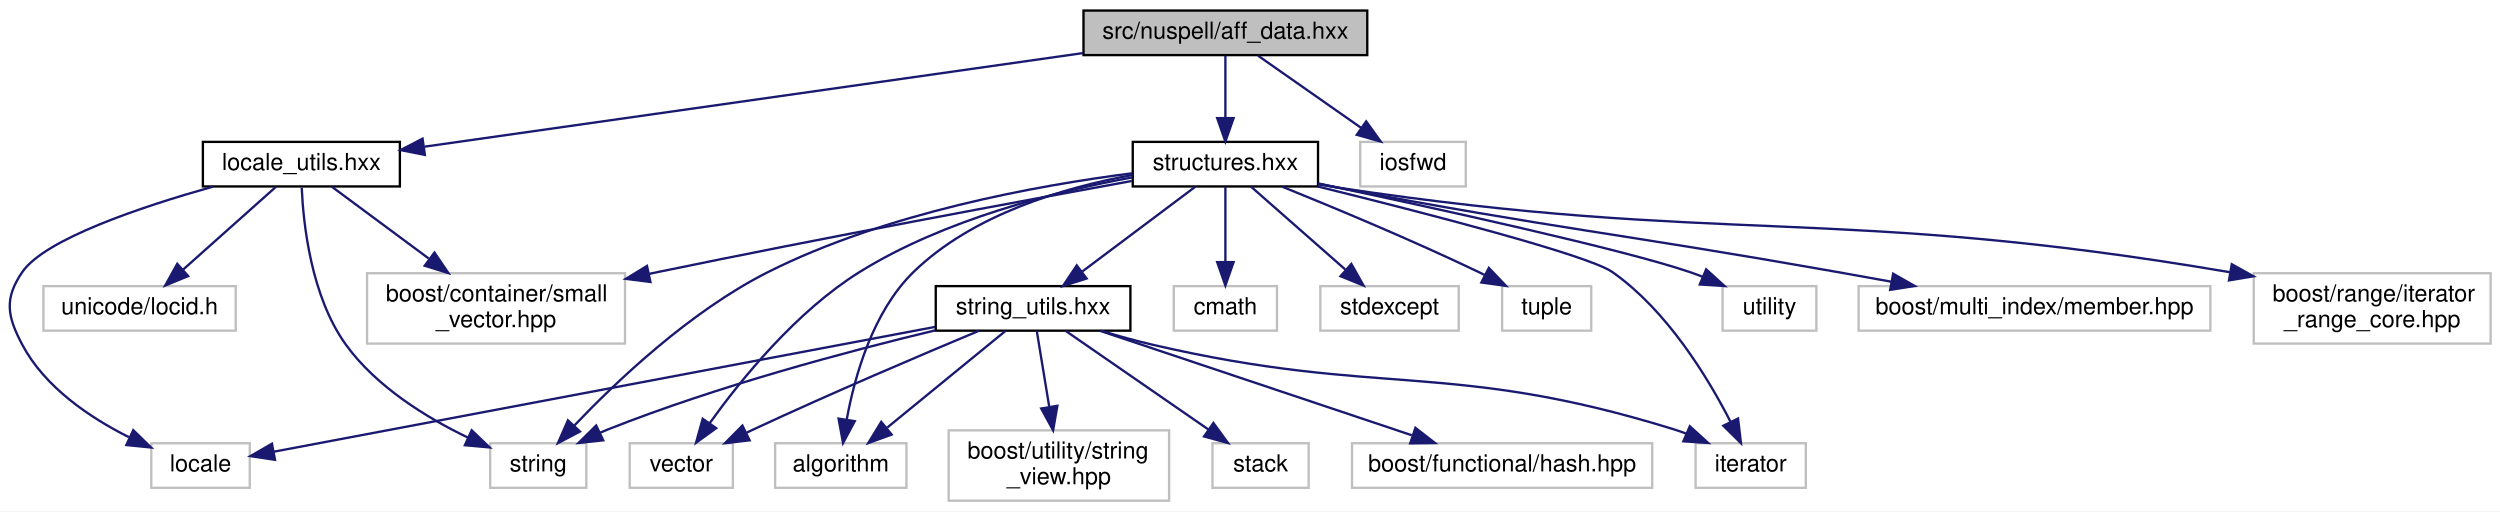
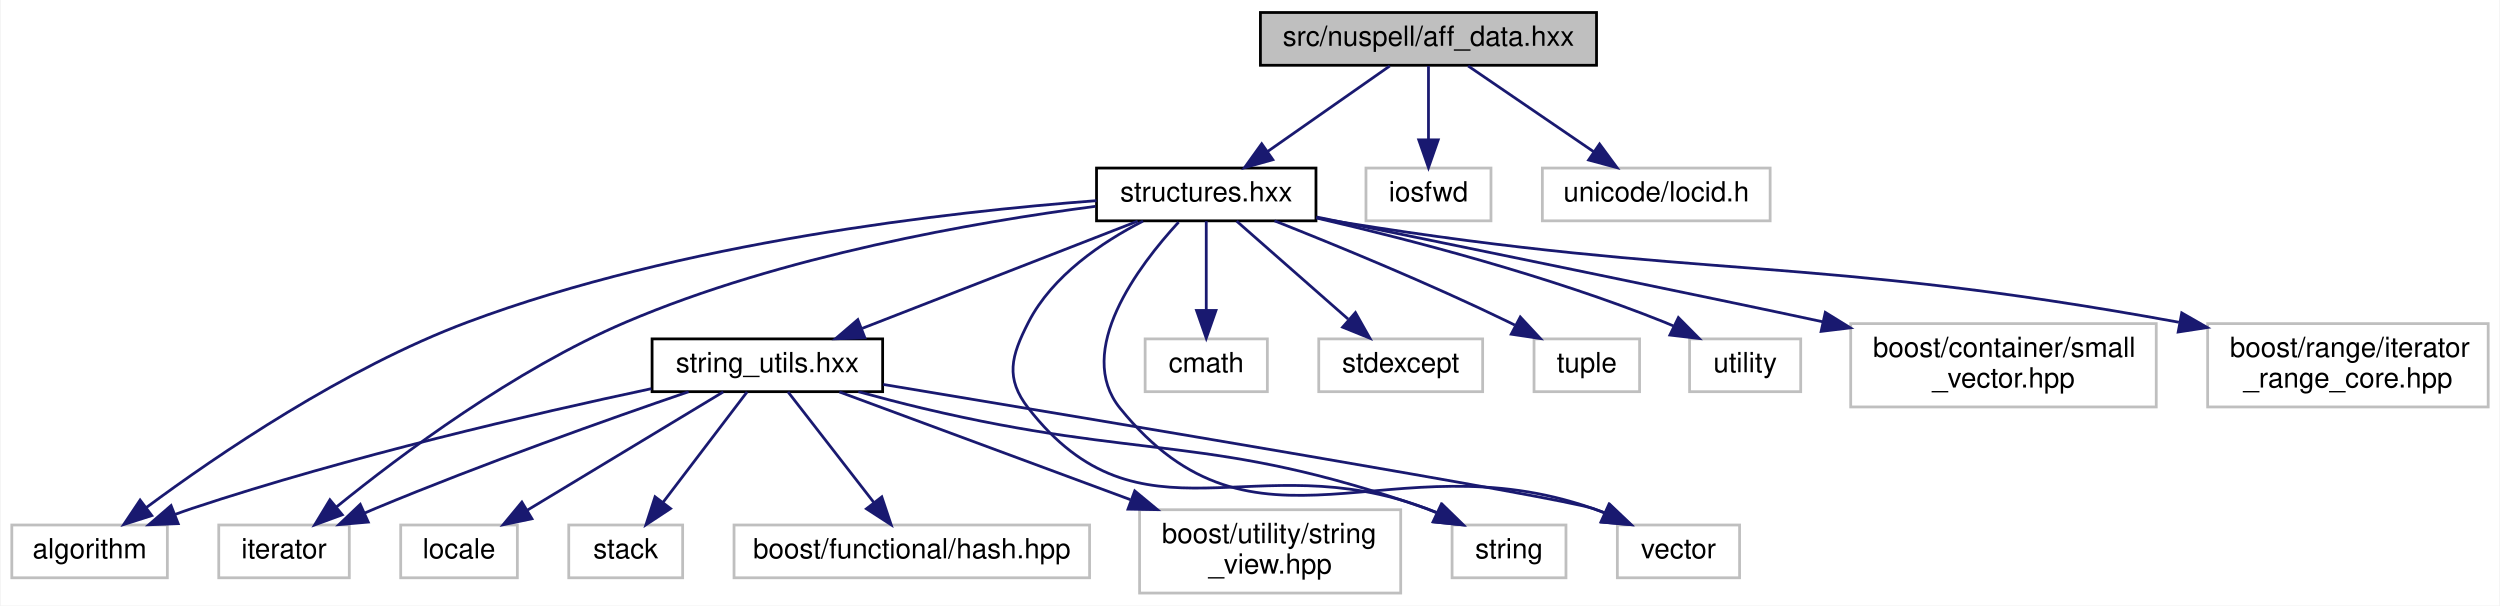
- <svg xmlns="http://www.w3.org/2000/svg" xmlns:xlink="http://www.w3.org/1999/xlink" width="1066pt" height="218pt" viewBox="0.00 0.00 1066.01 218.00">
+ <svg xmlns="http://www.w3.org/2000/svg" xmlns:xlink="http://www.w3.org/1999/xlink" width="900pt" height="218pt" viewBox="0.00 0.00 899.50 218.00">
  <g id="graph0" class="graph" transform="scale(1 1) rotate(0) translate(4 214)">
-     <polygon fill="#ffffff" stroke="transparent" points="-4,4 -4,-214 1062.009,-214 1062.009,4 -4,4" />
+     <polygon fill="#ffffff" stroke="transparent" points="-4,4 -4,-214 895.5,-214 895.5,4 -4,4" />
    <g id="node1" class="node">
-       <polygon fill="#bfbfbf" stroke="#000000" points="458.009,-190.5 458.009,-209.5 579.009,-209.5 579.009,-190.5 458.009,-190.5" />
-       <text text-anchor="middle" x="518.509" y="-197.5" font-family="Helvetica,sans-Serif" font-size="10.00" fill="#000000">src/nuspell/aff_data.hxx</text>
+       <polygon fill="#bfbfbf" stroke="#000000" points="449.5,-190.5 449.5,-209.5 570.5,-209.5 570.5,-190.5 449.5,-190.5" />
+       <text text-anchor="middle" x="510" y="-197.5" font-family="Helvetica,sans-Serif" font-size="10.00" fill="#000000">src/nuspell/aff_data.hxx</text>
    </g>
    <g id="node2" class="node">
      <g id="a_node2">
-         <a xlink:href="locale__utils_8hxx.html" target="_top" xlink:title="Encoding transformations, private header. ">
-           <polygon fill="#ffffff" stroke="#000000" points="82.509,-134.5 82.509,-153.5 166.509,-153.5 166.509,-134.5 82.509,-134.5" />
-           <text text-anchor="middle" x="124.509" y="-141.5" font-family="Helvetica,sans-Serif" font-size="10.00" fill="#000000">locale_utils.hxx</text>
+         <a xlink:href="structures_8hxx.html" target="_top" xlink:title="Data structures, private header. ">
+           <polygon fill="#ffffff" stroke="#000000" points="390.5,-134.5 390.5,-153.5 469.5,-153.5 469.5,-134.5 390.5,-134.5" />
+           <text text-anchor="middle" x="430" y="-141.5" font-family="Helvetica,sans-Serif" font-size="10.00" fill="#000000">structures.hxx</text>
        </a>
      </g>
    </g>
    <g id="edge1" class="edge">
-       <path fill="none" stroke="#191970" d="M457.81,-191.373C380.966,-180.451 249.85,-161.815 177.082,-151.472" />
-       <polygon fill="#191970" stroke="#191970" points="177.176,-147.951 166.783,-150.008 176.191,-154.881 177.176,-147.951" />
+       <path fill="none" stroke="#191970" d="M496.065,-190.245C483.905,-181.734 466.054,-169.238 451.971,-159.38" />
+       <polygon fill="#191970" stroke="#191970" points="453.975,-156.51 443.775,-153.643 449.961,-162.245 453.975,-156.51" />
    </g>
-     <g id="node7" class="node">
-       <g id="a_node7">
-         <a xlink:href="structures_8hxx.html" target="_top" xlink:title="Data structures, private header. ">
-           <polygon fill="#ffffff" stroke="#000000" points="479.009,-134.5 479.009,-153.5 558.009,-153.5 558.009,-134.5 479.009,-134.5" />
-           <text text-anchor="middle" x="518.509" y="-141.5" font-family="Helvetica,sans-Serif" font-size="10.00" fill="#000000">structures.hxx</text>
+     <g id="node18" class="node">
+       <polygon fill="#ffffff" stroke="#bfbfbf" points="487.5,-134.5 487.5,-153.5 532.5,-153.5 532.5,-134.5 487.5,-134.5" />
+       <text text-anchor="middle" x="510" y="-141.5" font-family="Helvetica,sans-Serif" font-size="10.00" fill="#000000">iosfwd</text>
+     </g>
+     <g id="edge21" class="edge">
+       <path fill="none" stroke="#191970" d="M510,-190.245C510,-182.938 510,-172.694 510,-163.705" />
+       <polygon fill="#191970" stroke="#191970" points="513.5,-163.643 510,-153.643 506.5,-163.643 513.5,-163.643" />
+     </g>
+     <g id="node19" class="node">
+       <polygon fill="#ffffff" stroke="#bfbfbf" points="551,-134.5 551,-153.5 633,-153.5 633,-134.5 551,-134.5" />
+       <text text-anchor="middle" x="592" y="-141.5" font-family="Helvetica,sans-Serif" font-size="10.00" fill="#000000">unicode/locid.h</text>
+     </g>
+     <g id="edge22" class="edge">
+       <path fill="none" stroke="#191970" d="M524.283,-190.245C536.747,-181.734 555.045,-169.238 569.479,-159.38" />
+       <polygon fill="#191970" stroke="#191970" points="571.596,-162.173 577.88,-153.643 567.649,-156.392 571.596,-162.173" />
+     </g>
+     <g id="node3" class="node">
+       <g id="a_node3">
+         <a xlink:href="string__utils_8hxx.html" target="_top" xlink:title="String algorithms, private header. ">
+           <polygon fill="#ffffff" stroke="#000000" points="230.5,-73 230.5,-92 313.5,-92 313.5,-73 230.5,-73" />
+           <text text-anchor="middle" x="272" y="-80" font-family="Helvetica,sans-Serif" font-size="10.00" fill="#000000">string_utils.hxx</text>
        </a>
      </g>
    </g>
-     <g id="edge6" class="edge">
-       <path fill="none" stroke="#191970" d="M518.509,-190.245C518.509,-182.938 518.509,-172.694 518.509,-163.705" />
-       <polygon fill="#191970" stroke="#191970" points="522.009,-163.643 518.509,-153.643 515.009,-163.643 522.009,-163.643" />
-     </g>
-     <g id="node21" class="node">
-       <polygon fill="#ffffff" stroke="#bfbfbf" points="576.009,-134.5 576.009,-153.5 621.009,-153.5 621.009,-134.5 576.009,-134.5" />
-       <text text-anchor="middle" x="598.509" y="-141.5" font-family="Helvetica,sans-Serif" font-size="10.00" fill="#000000">iosfwd</text>
-     </g>
-     <g id="edge27" class="edge">
-       <path fill="none" stroke="#191970" d="M532.444,-190.245C544.604,-181.734 562.456,-169.238 576.538,-159.38" />
-       <polygon fill="#191970" stroke="#191970" points="578.549,-162.245 584.734,-153.643 574.534,-156.51 578.549,-162.245" />
-     </g>
-     <g id="node3" class="node">
-       <polygon fill="#ffffff" stroke="#bfbfbf" points="60.509,-6 60.509,-25 102.509,-25 102.509,-6 60.509,-6" />
-       <text text-anchor="middle" x="81.509" y="-13" font-family="Helvetica,sans-Serif" font-size="10.00" fill="#000000">locale</text>
-     </g>
    <g id="edge2" class="edge">
-       <path fill="none" stroke="#191970" d="M86.872,-134.44C55.725,-125.677 15.09,-111.976 5.509,-98 -2.281,-86.636 -.946,-79.172 5.509,-67 15.122,-48.873 34.286,-35.954 50.964,-27.589" />
-       <polygon fill="#191970" stroke="#191970" points="52.822,-30.584 60.405,-23.185 49.863,-24.24 52.822,-30.584" />
+       <path fill="none" stroke="#191970" d="M405.312,-134.391C378.644,-124.01 335.972,-107.4 306.109,-95.777" />
+       <polygon fill="#191970" stroke="#191970" points="307.103,-92.408 296.514,-92.042 304.563,-98.931 307.103,-92.408" />
    </g>
    <g id="node4" class="node">
-       <polygon fill="#ffffff" stroke="#bfbfbf" points="205.009,-6 205.009,-25 246.009,-25 246.009,-6 205.009,-6" />
-       <text text-anchor="middle" x="225.509" y="-13" font-family="Helvetica,sans-Serif" font-size="10.00" fill="#000000">string</text>
+       <polygon fill="#ffffff" stroke="#bfbfbf" points="0,-6 0,-25 56,-25 56,-6 0,-6" />
+       <text text-anchor="middle" x="28" y="-13" font-family="Helvetica,sans-Serif" font-size="10.00" fill="#000000">algorithm</text>
+     </g>
+     <g id="edge11" class="edge">
+       <path fill="none" stroke="#191970" d="M390.485,-141.77C337.457,-137.757 241.028,-126.84 164,-98 119.813,-81.456 74.029,-50.247 48.462,-31.317" />
+       <polygon fill="#191970" stroke="#191970" points="50.393,-28.391 40.297,-25.178 46.186,-33.986 50.393,-28.391" />
+     </g>
+     <g id="node5" class="node">
+       <polygon fill="#ffffff" stroke="#bfbfbf" points="74.5,-6 74.5,-25 121.5,-25 121.5,-6 74.5,-6" />
+       <text text-anchor="middle" x="98" y="-13" font-family="Helvetica,sans-Serif" font-size="10.00" fill="#000000">iterator</text>
+     </g>
+     <g id="edge13" class="edge">
+       <path fill="none" stroke="#191970" d="M390.133,-139.722C347.047,-134.083 277.033,-121.937 221,-98 180.953,-80.892 140.059,-50.312 116.967,-31.573" />
+       <polygon fill="#191970" stroke="#191970" points="118.969,-28.687 109.027,-25.024 114.514,-34.087 118.969,-28.687" />
+     </g>
+     <g id="node8" class="node">
+       <polygon fill="#ffffff" stroke="#bfbfbf" points="518.5,-6 518.5,-25 559.5,-25 559.5,-6 518.5,-6" />
+       <text text-anchor="middle" x="539" y="-13" font-family="Helvetica,sans-Serif" font-size="10.00" fill="#000000">string</text>
+     </g>
+     <g id="edge15" class="edge">
+       <path fill="none" stroke="#191970" d="M407.234,-134.4C392.54,-126.857 374.616,-114.803 366,-98 359.714,-85.74 357.53,-77.867 366,-67 406.291,-15.309 447.703,-54.195 509,-31 510.234,-30.533 511.482,-30.029 512.734,-29.497" />
+       <polygon fill="#191970" stroke="#191970" points="514.62,-32.477 522.178,-25.051 511.639,-26.143 514.62,-32.477" />
+     </g>
+     <g id="node9" class="node">
+       <polygon fill="#ffffff" stroke="#bfbfbf" points="578,-6 578,-25 622,-25 622,-6 578,-6" />
+       <text text-anchor="middle" x="600" y="-13" font-family="Helvetica,sans-Serif" font-size="10.00" fill="#000000">vector</text>
+     </g>
+     <g id="edge18" class="edge">
+       <path fill="none" stroke="#191970" d="M420.061,-134.042C405.624,-118.366 382.305,-87.6 399,-67 447.626,-6.999 496.092,-56.476 569,-31 570.42,-30.504 571.859,-29.957 573.298,-29.373" />
+       <polygon fill="#191970" stroke="#191970" points="574.963,-32.462 582.634,-25.153 572.08,-26.083 574.963,-32.462" />
+     </g>
+     <g id="node12" class="node">
+       <polygon fill="#ffffff" stroke="#bfbfbf" points="408,-73 408,-92 452,-92 452,-73 408,-73" />
+       <text text-anchor="middle" x="430" y="-80" font-family="Helvetica,sans-Serif" font-size="10.00" fill="#000000">cmath</text>
+     </g>
+     <g id="edge12" class="edge">
+       <path fill="none" stroke="#191970" d="M430,-134.391C430,-125.866 430,-113.139 430,-102.424" />
+       <polygon fill="#191970" stroke="#191970" points="433.5,-102.245 430,-92.245 426.5,-102.245 433.5,-102.245" />
+     </g>
+     <g id="node13" class="node">
+       <polygon fill="#ffffff" stroke="#bfbfbf" points="470.5,-73 470.5,-92 529.5,-92 529.5,-73 470.5,-73" />
+       <text text-anchor="middle" x="500" y="-80" font-family="Helvetica,sans-Serif" font-size="10.00" fill="#000000">stdexcept</text>
+     </g>
+     <g id="edge14" class="edge">
+       <path fill="none" stroke="#191970" d="M440.938,-134.391C451.662,-124.968 468.229,-110.413 481.09,-99.114" />
+       <polygon fill="#191970" stroke="#191970" points="483.706,-101.475 488.908,-92.245 479.086,-96.216 483.706,-101.475" />
+     </g>
+     <g id="node14" class="node">
+       <polygon fill="#ffffff" stroke="#bfbfbf" points="548,-73 548,-92 586,-92 586,-73 548,-73" />
+       <text text-anchor="middle" x="567" y="-80" font-family="Helvetica,sans-Serif" font-size="10.00" fill="#000000">tuple</text>
+     </g>
+     <g id="edge16" class="edge">
+       <path fill="none" stroke="#191970" d="M454.574,-134.497C476.886,-125.666 510.552,-111.829 539,-98 539.693,-97.663 540.394,-97.317 541.098,-96.964" />
+       <polygon fill="#191970" stroke="#191970" points="543.052,-99.891 550.273,-92.138 539.794,-93.696 543.052,-99.891" />
+     </g>
+     <g id="node15" class="node">
+       <polygon fill="#ffffff" stroke="#bfbfbf" points="604,-73 604,-92 644,-92 644,-73 604,-73" />
+       <text text-anchor="middle" x="624" y="-80" font-family="Helvetica,sans-Serif" font-size="10.00" fill="#000000">utility</text>
+     </g>
+     <g id="edge17" class="edge">
+       <path fill="none" stroke="#191970" d="M469.806,-135.489C503.735,-127.628 553.459,-114.658 595,-98 596.033,-97.586 597.077,-97.144 598.125,-96.683" />
+       <polygon fill="#191970" stroke="#191970" points="599.969,-99.678 607.43,-92.156 596.907,-93.383 599.969,-99.678" />
+     </g>
+     <g id="node16" class="node">
+       <polygon fill="#ffffff" stroke="#bfbfbf" points="662,-67.5 662,-97.5 772,-97.5 772,-67.5 662,-67.5" />
+       <text text-anchor="start" x="670" y="-85.5" font-family="Helvetica,sans-Serif" font-size="10.00" fill="#000000">boost/container/small</text>
+       <text text-anchor="middle" x="717" y="-74.5" font-family="Helvetica,sans-Serif" font-size="10.00" fill="#000000">_vector.hpp</text>
+     </g>
+     <g id="edge19" class="edge">
+       <path fill="none" stroke="#191970" d="M469.753,-135.877C523.198,-124.945 615.027,-106.123 651.935,-98.159" />
+       <polygon fill="#191970" stroke="#191970" points="652.853,-101.541 661.87,-95.978 651.352,-94.703 652.853,-101.541" />
+     </g>
+     <g id="node17" class="node">
+       <polygon fill="#ffffff" stroke="#bfbfbf" points="790.5,-67.5 790.5,-97.5 891.5,-97.5 891.5,-67.5 790.5,-67.5" />
+       <text text-anchor="start" x="798.5" y="-85.5" font-family="Helvetica,sans-Serif" font-size="10.00" fill="#000000">boost/range/iterator</text>
+       <text text-anchor="middle" x="841" y="-74.5" font-family="Helvetica,sans-Serif" font-size="10.00" fill="#000000">_range_core.hpp</text>
+     </g>
+     <g id="edge20" class="edge">
+       <path fill="none" stroke="#191970" d="M469.529,-135.641C472.727,-135.054 475.914,-134.498 479,-134 609.188,-112.993 646.35,-122.468 780.14,-97.992" />
+       <polygon fill="#191970" stroke="#191970" points="781.177,-101.359 790.368,-96.089 779.897,-94.477 781.177,-101.359" />
    </g>
    <g id="edge3" class="edge">
-       <path fill="none" stroke="#191970" d="M124.65,-134.026C125.344,-118.327 128.666,-87.531 143.509,-67 156.473,-49.068 177.784,-35.961 195.43,-27.458" />
-       <polygon fill="#191970" stroke="#191970" points="197.126,-30.532 204.781,-23.207 194.229,-24.16 197.126,-30.532" />
-     </g>
-     <g id="node5" class="node">
-       <polygon fill="#ffffff" stroke="#bfbfbf" points="152.509,-67.5 152.509,-97.5 262.509,-97.5 262.509,-67.5 152.509,-67.5" />
-       <text text-anchor="start" x="160.509" y="-85.5" font-family="Helvetica,sans-Serif" font-size="10.00" fill="#000000">boost/container/small</text>
-       <text text-anchor="middle" x="207.509" y="-74.5" font-family="Helvetica,sans-Serif" font-size="10.00" fill="#000000">_vector.hpp</text>
+       <path fill="none" stroke="#191970" d="M230.23,-74.075C188.039,-65.108 121.24,-49.654 65,-31 62.905,-30.305 60.762,-29.545 58.615,-28.746" />
+       <polygon fill="#191970" stroke="#191970" points="59.897,-25.489 49.31,-25.08 57.331,-32.002 59.897,-25.489" />
    </g>
    <g id="edge4" class="edge">
-       <path fill="none" stroke="#191970" d="M137.478,-134.391C148.503,-126.222 164.735,-114.194 178.796,-103.775" />
-       <polygon fill="#191970" stroke="#191970" points="181.254,-106.31 187.205,-97.545 177.087,-100.686 181.254,-106.31" />
+       <path fill="none" stroke="#191970" d="M243.626,-72.969C214.947,-63.141 169.492,-47.032 131,-31 129.649,-30.437 128.272,-29.85 126.886,-29.246" />
+       <polygon fill="#191970" stroke="#191970" points="128.32,-26.054 117.766,-25.133 125.442,-32.435 128.32,-26.054" />
    </g>
    <g id="node6" class="node">
-       <polygon fill="#ffffff" stroke="#bfbfbf" points="14.509,-73 14.509,-92 96.509,-92 96.509,-73 14.509,-73" />
-       <text text-anchor="middle" x="55.509" y="-80" font-family="Helvetica,sans-Serif" font-size="10.00" fill="#000000">unicode/locid.h</text>
+       <polygon fill="#ffffff" stroke="#bfbfbf" points="140,-6 140,-25 182,-25 182,-6 140,-6" />
+       <text text-anchor="middle" x="161" y="-13" font-family="Helvetica,sans-Serif" font-size="10.00" fill="#000000">locale</text>
    </g>
    <g id="edge5" class="edge">
-       <path fill="none" stroke="#191970" d="M113.728,-134.391C103.156,-124.968 86.826,-110.413 74.149,-99.114" />
-       <polygon fill="#191970" stroke="#191970" points="76.236,-96.286 66.442,-92.245 71.579,-101.511 76.236,-96.286" />
+       <path fill="none" stroke="#191970" d="M256.096,-72.9C237.633,-61.756 206.97,-43.248 185.467,-30.268" />
+       <polygon fill="#191970" stroke="#191970" points="187.244,-27.253 176.874,-25.082 183.627,-33.246 187.244,-27.253" />
    </g>
-     <g id="edge20" class="edge">
-       <path fill="none" stroke="#191970" d="M478.93,-140.135C438.172,-134.931 373.702,-123.225 323.509,-98 290.299,-81.309 258.683,-51.251 240.734,-32.391" />
-       <polygon fill="#191970" stroke="#191970" points="243.29,-30 233.914,-25.066 238.167,-34.77 243.29,-30" />
+     <g id="node7" class="node">
+       <polygon fill="#ffffff" stroke="#bfbfbf" points="200.5,-6 200.5,-25 241.5,-25 241.5,-6 200.5,-6" />
+       <text text-anchor="middle" x="221" y="-13" font-family="Helvetica,sans-Serif" font-size="10.00" fill="#000000">stack</text>
    </g>
-     <g id="edge24" class="edge">
-       <path fill="none" stroke="#191970" d="M478.604,-136.833C430.566,-128.109 347.489,-112.714 276.509,-98 275.258,-97.741 273.995,-97.477 272.722,-97.209" />
-       <polygon fill="#191970" stroke="#191970" points="273.346,-93.764 262.836,-95.098 271.884,-100.609 273.346,-93.764" />
-     </g>
-     <g id="node8" class="node">
-       <g id="a_node8">
-         <a xlink:href="string__utils_8hxx.html" target="_top" xlink:title="String algorithms, private header. ">
-           <polygon fill="#ffffff" stroke="#000000" points="395.009,-73 395.009,-92 478.009,-92 478.009,-73 395.009,-73" />
-           <text text-anchor="middle" x="436.509" y="-80" font-family="Helvetica,sans-Serif" font-size="10.00" fill="#000000">string_utils.hxx</text>
-         </a>
-       </g>
+     <g id="edge6" class="edge">
+       <path fill="none" stroke="#191970" d="M264.693,-72.9C256.816,-62.552 244.105,-45.854 234.419,-33.13" />
+       <polygon fill="#191970" stroke="#191970" points="237.135,-30.919 228.293,-25.082 231.565,-35.159 237.135,-30.919" />
    </g>
    <g id="edge7" class="edge">
-       <path fill="none" stroke="#191970" d="M505.697,-134.391C492.819,-124.732 472.751,-109.681 457.537,-98.271" />
-       <polygon fill="#191970" stroke="#191970" points="459.332,-95.242 449.232,-92.042 455.132,-100.842 459.332,-95.242" />
+       <path fill="none" stroke="#191970" d="M304.764,-72.996C312.365,-70.912 320.443,-68.795 328,-67 407.8,-48.047 431.583,-58.091 509,-31 510.418,-30.504 511.853,-29.952 513.286,-29.36" />
+       <polygon fill="#191970" stroke="#191970" points="514.962,-32.441 522.551,-25.047 512.008,-26.094 514.962,-32.441" />
    </g>
-     <g id="node9" class="node">
-       <polygon fill="#ffffff" stroke="#bfbfbf" points="326.509,-6 326.509,-25 382.509,-25 382.509,-6 326.509,-6" />
-       <text text-anchor="middle" x="354.509" y="-13" font-family="Helvetica,sans-Serif" font-size="10.00" fill="#000000">algorithm</text>
-     </g>
-     <g id="edge16" class="edge">
-       <path fill="none" stroke="#191970" d="M478.886,-139.385C449.645,-134.033 410.714,-122.547 385.509,-98 368.181,-81.124 360.432,-53.63 357.04,-35.068" />
-       <polygon fill="#191970" stroke="#191970" points="360.481,-34.417 355.475,-25.079 353.565,-35.5 360.481,-34.417" />
+     <g id="edge8" class="edge">
+       <path fill="none" stroke="#191970" d="M313.702,-75.599C392.599,-62.495 556.944,-34.964 569,-31 570.611,-30.47 572.244,-29.869 573.873,-29.219" />
+       <polygon fill="#191970" stroke="#191970" points="575.317,-32.407 583,-25.112 572.445,-26.023 575.317,-32.407" />
    </g>
    <g id="node10" class="node">
-       <polygon fill="#ffffff" stroke="#bfbfbf" points="719.009,-6 719.009,-25 766.009,-25 766.009,-6 719.009,-6" />
-       <text text-anchor="middle" x="742.509" y="-13" font-family="Helvetica,sans-Serif" font-size="10.00" fill="#000000">iterator</text>
+       <polygon fill="#ffffff" stroke="#bfbfbf" points="260,-6 260,-25 388,-25 388,-6 260,-6" />
+       <text text-anchor="middle" x="324" y="-13" font-family="Helvetica,sans-Serif" font-size="10.00" fill="#000000">boost/functional/hash.hpp</text>
    </g>
-     <g id="edge18" class="edge">
-       <path fill="none" stroke="#191970" d="M557.956,-134.467C603.383,-123.261 673.126,-105.271 683.509,-98 706.861,-81.647 724.274,-52.98 733.92,-34.117" />
-       <polygon fill="#191970" stroke="#191970" points="737.117,-35.546 738.358,-25.024 730.826,-32.475 737.117,-35.546" />
+     <g id="edge9" class="edge">
+       <path fill="none" stroke="#191970" d="M279.45,-72.9C287.482,-62.552 300.442,-45.854 310.317,-33.13" />
+       <polygon fill="#191970" stroke="#191970" points="313.197,-35.127 316.563,-25.082 307.667,-30.836 313.197,-35.127" />
    </g>
-     <g id="node12" class="node">
-       <polygon fill="#ffffff" stroke="#bfbfbf" points="264.509,-6 264.509,-25 308.509,-25 308.509,-6 264.509,-6" />
-       <text text-anchor="middle" x="286.509" y="-13" font-family="Helvetica,sans-Serif" font-size="10.00" fill="#000000">vector</text>
-     </g>
-     <g id="edge23" class="edge">
-       <path fill="none" stroke="#191970" d="M478.917,-138.38C445.849,-132.322 398.471,-120.375 362.509,-98 335.511,-81.202 312.035,-52.27 298.571,-33.517" />
-       <polygon fill="#191970" stroke="#191970" points="301.383,-31.43 292.794,-25.226 295.639,-35.431 301.383,-31.43" />
-     </g>
-     <g id="node15" class="node">
-       <polygon fill="#ffffff" stroke="#bfbfbf" points="496.509,-73 496.509,-92 540.509,-92 540.509,-73 496.509,-73" />
-       <text text-anchor="middle" x="518.509" y="-80" font-family="Helvetica,sans-Serif" font-size="10.00" fill="#000000">cmath</text>
-     </g>
-     <g id="edge17" class="edge">
-       <path fill="none" stroke="#191970" d="M518.509,-134.391C518.509,-125.866 518.509,-113.139 518.509,-102.424" />
-       <polygon fill="#191970" stroke="#191970" points="522.009,-102.245 518.509,-92.245 515.009,-102.245 522.009,-102.245" />
-     </g>
-     <g id="node16" class="node">
-       <polygon fill="#ffffff" stroke="#bfbfbf" points="559.009,-73 559.009,-92 618.009,-92 618.009,-73 559.009,-73" />
-       <text text-anchor="middle" x="588.509" y="-80" font-family="Helvetica,sans-Serif" font-size="10.00" fill="#000000">stdexcept</text>
-     </g>
-     <g id="edge19" class="edge">
-       <path fill="none" stroke="#191970" d="M529.447,-134.391C540.171,-124.968 556.738,-110.413 569.599,-99.114" />
-       <polygon fill="#191970" stroke="#191970" points="572.215,-101.475 577.417,-92.245 567.595,-96.216 572.215,-101.475" />
-     </g>
-     <g id="node17" class="node">
-       <polygon fill="#ffffff" stroke="#bfbfbf" points="636.509,-73 636.509,-92 674.509,-92 674.509,-73 636.509,-73" />
-       <text text-anchor="middle" x="655.509" y="-80" font-family="Helvetica,sans-Serif" font-size="10.00" fill="#000000">tuple</text>
-     </g>
-     <g id="edge21" class="edge">
-       <path fill="none" stroke="#191970" d="M542.802,-134.369C564.871,-125.452 598.204,-111.56 626.509,-98 627.342,-97.601 628.186,-97.19 629.036,-96.771" />
-       <polygon fill="#191970" stroke="#191970" points="630.853,-99.773 638.154,-92.096 627.659,-93.544 630.853,-99.773" />
-     </g>
-     <g id="node18" class="node">
-       <polygon fill="#ffffff" stroke="#bfbfbf" points="730.509,-73 730.509,-92 770.509,-92 770.509,-73 730.509,-73" />
-       <text text-anchor="middle" x="750.509" y="-80" font-family="Helvetica,sans-Serif" font-size="10.00" fill="#000000">utility</text>
-     </g>
-     <g id="edge22" class="edge">
-       <path fill="none" stroke="#191970" d="M558.34,-135.731C607.347,-125.384 687.61,-107.834 716.509,-98 718.351,-97.373 720.229,-96.68 722.108,-95.945" />
-       <polygon fill="#191970" stroke="#191970" points="723.513,-99.151 731.361,-92.034 720.788,-92.704 723.513,-99.151" />
-     </g>
-     <g id="node19" class="node">
-       <polygon fill="#ffffff" stroke="#bfbfbf" points="788.509,-73 788.509,-92 938.509,-92 938.509,-73 788.509,-73" />
-       <text text-anchor="middle" x="863.509" y="-80" font-family="Helvetica,sans-Serif" font-size="10.00" fill="#000000">boost/multi_index/member.hpp</text>
-     </g>
-     <g id="edge25" class="edge">
-       <path fill="none" stroke="#191970" d="M558.038,-135.641C560.902,-135.073 563.749,-134.521 566.509,-134 660.855,-116.206 684.965,-114.711 779.509,-98 786.921,-96.69 794.697,-95.29 802.399,-93.887" />
-       <polygon fill="#191970" stroke="#191970" points="803.24,-97.291 812.447,-92.049 801.98,-90.406 803.24,-97.291" />
-     </g>
-     <g id="node20" class="node">
-       <polygon fill="#ffffff" stroke="#bfbfbf" points="957.009,-67.5 957.009,-97.5 1058.009,-97.5 1058.009,-67.5 957.009,-67.5" />
-       <text text-anchor="start" x="965.009" y="-85.5" font-family="Helvetica,sans-Serif" font-size="10.00" fill="#000000">boost/range/iterator</text>
-       <text text-anchor="middle" x="1007.509" y="-74.5" font-family="Helvetica,sans-Serif" font-size="10.00" fill="#000000">_range_core.hpp</text>
-     </g>
-     <g id="edge26" class="edge">
-       <path fill="none" stroke="#191970" d="M558.26,-135.363C561.046,-134.868 563.816,-134.406 566.509,-134 731.489,-109.099 778.206,-126.666 946.928,-97.906" />
-       <polygon fill="#191970" stroke="#191970" points="947.639,-101.335 956.894,-96.178 946.442,-94.438 947.639,-101.335" />
+     <g id="node11" class="node">
+       <polygon fill="#ffffff" stroke="#bfbfbf" points="406,-.5 406,-30.5 500,-30.5 500,-.5 406,-.5" />
+       <text text-anchor="start" x="414" y="-18.5" font-family="Helvetica,sans-Serif" font-size="10.00" fill="#000000">boost/utility/string</text>
+       <text text-anchor="middle" x="453" y="-7.5" font-family="Helvetica,sans-Serif" font-size="10.00" fill="#000000">_view.hpp</text>
    </g>
    <g id="edge10" class="edge">
-       <path fill="none" stroke="#191970" d="M394.742,-74.617C322.69,-61.019 176.624,-33.451 112.677,-21.382" />
-       <polygon fill="#191970" stroke="#191970" points="113.263,-17.931 102.787,-19.516 111.964,-24.81 113.263,-17.931" />
-     </g>
-     <g id="edge12" class="edge">
-       <path fill="none" stroke="#191970" d="M394.756,-73.136C357.559,-64.205 301.984,-49.404 255.509,-31 254.313,-30.526 253.102,-30.02 251.887,-29.491" />
-       <polygon fill="#191970" stroke="#191970" points="253.219,-26.248 242.685,-25.118 250.215,-32.571 253.219,-26.248" />
-     </g>
-     <g id="edge8" class="edge">
-       <path fill="none" stroke="#191970" d="M424.76,-72.9C411.608,-62.154 390.075,-44.56 374.311,-31.679" />
-       <polygon fill="#191970" stroke="#191970" points="376.194,-28.699 366.236,-25.082 371.765,-34.119 376.194,-28.699" />
-     </g>
-     <g id="edge9" class="edge">
-       <path fill="none" stroke="#191970" d="M465.454,-72.967C472.612,-70.814 480.297,-68.673 487.509,-67 584.88,-44.416 614.016,-60.533 709.509,-31 711.369,-30.425 713.257,-29.764 715.142,-29.047" />
-       <polygon fill="#191970" stroke="#191970" points="716.537,-32.257 724.37,-25.122 713.798,-25.816 716.537,-32.257" />
-     </g>
-     <g id="node11" class="node">
-       <polygon fill="#ffffff" stroke="#bfbfbf" points="513.009,-6 513.009,-25 554.009,-25 554.009,-6 513.009,-6" />
-       <text text-anchor="middle" x="533.509" y="-13" font-family="Helvetica,sans-Serif" font-size="10.00" fill="#000000">stack</text>
-     </g>
-     <g id="edge11" class="edge">
-       <path fill="none" stroke="#191970" d="M450.407,-72.9C466.325,-61.905 492.621,-43.742 511.369,-30.793" />
-       <polygon fill="#191970" stroke="#191970" points="513.398,-33.645 519.637,-25.082 509.42,-27.885 513.398,-33.645" />
-     </g>
-     <g id="edge13" class="edge">
-       <path fill="none" stroke="#191970" d="M413.529,-72.999C389.438,-62.935 350.565,-46.403 317.509,-31 316.5,-30.53 315.475,-30.047 314.441,-29.555" />
-       <polygon fill="#191970" stroke="#191970" points="315.639,-26.245 305.116,-25.012 312.573,-32.538 315.639,-26.245" />
-     </g>
-     <g id="node13" class="node">
-       <polygon fill="#ffffff" stroke="#bfbfbf" points="572.509,-6 572.509,-25 700.509,-25 700.509,-6 572.509,-6" />
-       <text text-anchor="middle" x="636.509" y="-13" font-family="Helvetica,sans-Serif" font-size="10.00" fill="#000000">boost/functional/hash.hpp</text>
-     </g>
-     <g id="edge14" class="edge">
-       <path fill="none" stroke="#191970" d="M465.164,-72.9C500.065,-61.209 559.159,-41.412 598.009,-28.398" />
-       <polygon fill="#191970" stroke="#191970" points="599.537,-31.577 607.907,-25.082 597.313,-24.939 599.537,-31.577" />
-     </g>
-     <g id="node14" class="node">
-       <polygon fill="#ffffff" stroke="#bfbfbf" points="400.509,-.5 400.509,-30.5 494.509,-30.5 494.509,-.5 400.509,-.5" />
-       <text text-anchor="start" x="408.509" y="-18.5" font-family="Helvetica,sans-Serif" font-size="10.00" fill="#000000">boost/utility/string</text>
-       <text text-anchor="middle" x="447.509" y="-7.5" font-family="Helvetica,sans-Serif" font-size="10.00" fill="#000000">_view.hpp</text>
-     </g>
-     <g id="edge15" class="edge">
-       <path fill="none" stroke="#191970" d="M438.085,-72.9C439.463,-64.51 441.526,-51.945 443.37,-40.709" />
-       <polygon fill="#191970" stroke="#191970" points="446.876,-40.957 445.043,-30.522 439.969,-39.823 446.876,-40.957" />
+       <path fill="none" stroke="#191970" d="M297.933,-72.9C325.157,-62.823 368.647,-46.725 402.651,-34.138" />
+       <polygon fill="#191970" stroke="#191970" points="404.256,-37.276 412.419,-30.522 401.826,-30.711 404.256,-37.276" />
    </g>
  </g>
</svg>
